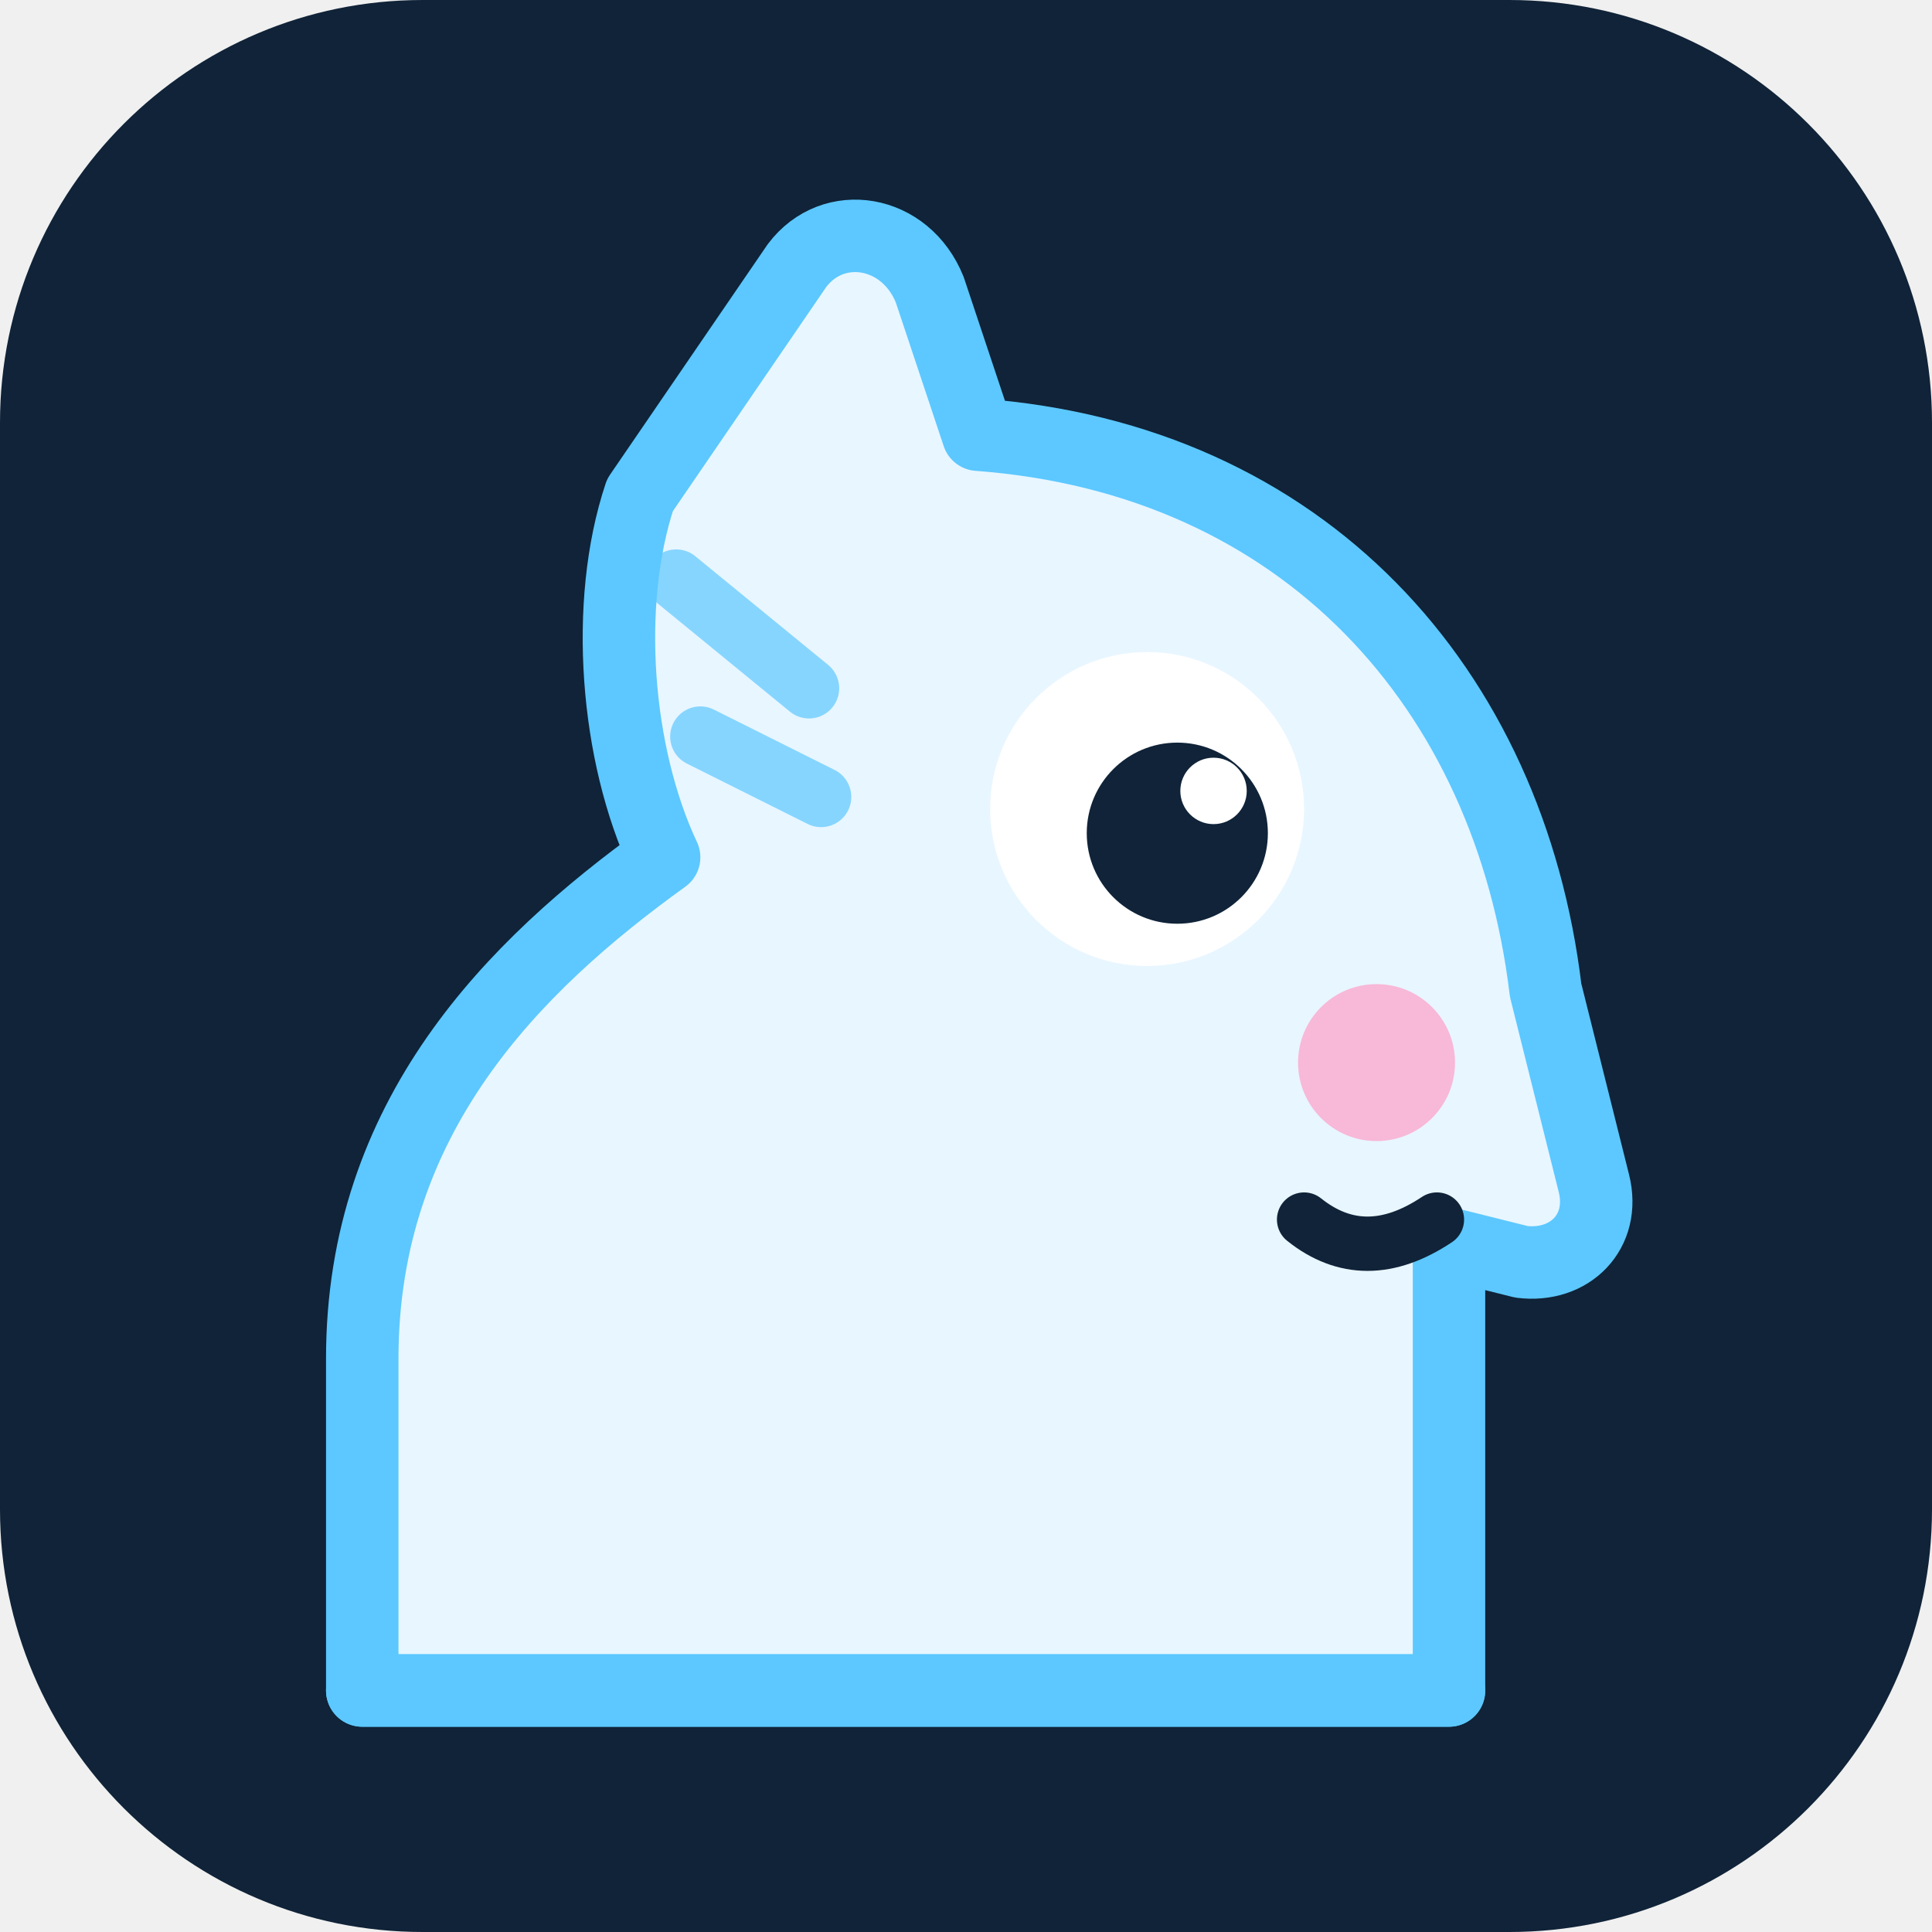
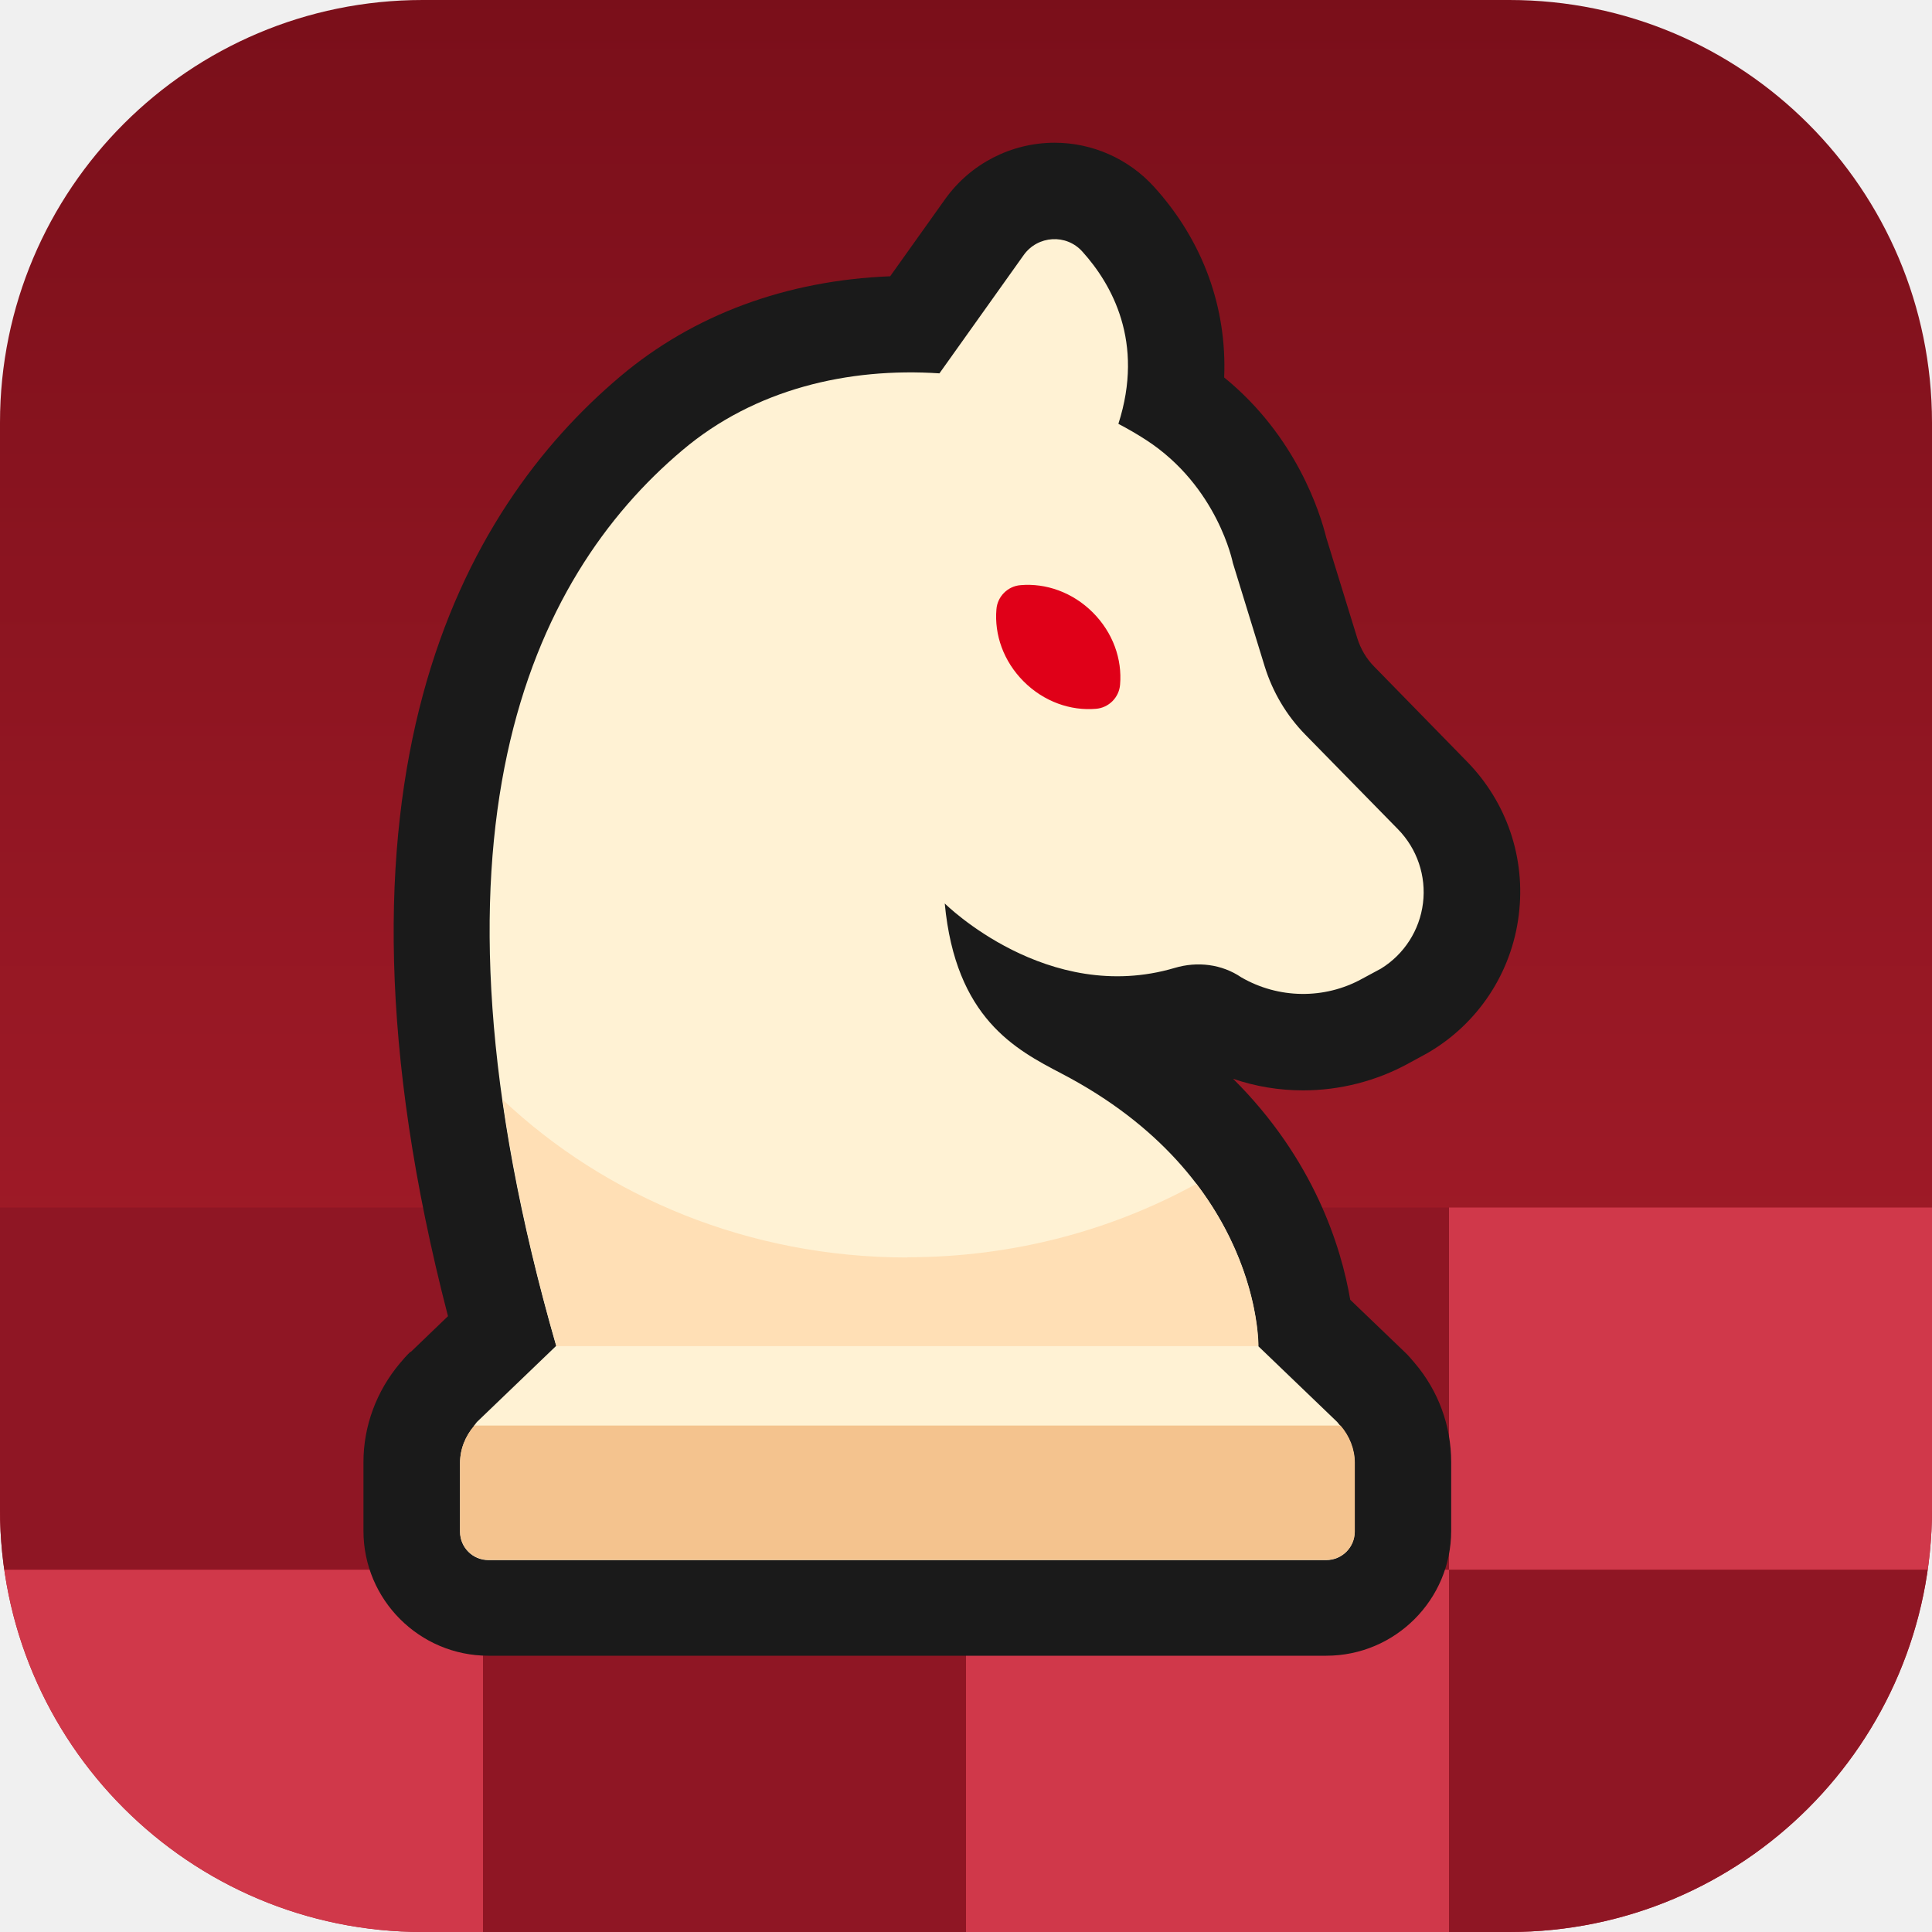
- <svg xmlns="http://www.w3.org/2000/svg" viewBox="0 0 32 32">
-   <rect width="32" height="32" rx="7" fill="#102338" />
-   <path d="M6 28V22.5C6 18.5 8.5 16 11 14.2 10.2 12.5 10 10 10.6 8.2L13.2 4.4C13.8 3.6 15 3.8 15.4 4.8L16.2 7.2C21.6 7.6 25 11.4 25.6 16.4L26.4 19.6C26.6 20.4 26 21 25.2 20.9L24 20.6V28Z" fill="#e8f6ff" stroke="#5cc8ff" stroke-width="1.2" stroke-linejoin="round" />
-   <path d="M6 28H24" stroke="#5cc8ff" stroke-width="1.2" stroke-linecap="round" />
-   <path d="M11.2 9.6 13.4 11.4M11.6 12.2 13.6 13.2" stroke="#5cc8ff" stroke-width="1" stroke-linecap="round" opacity=".7" />
-   <circle cx="19" cy="13.4" r="2.6" fill="#ffffff" />
-   <circle cx="19.5" cy="13.8" r="1.5" fill="#102338" />
-   <circle cx="20.1" cy="13.1" r=".55" fill="#ffffff" />
-   <circle cx="22.8" cy="17.6" r="1.3" fill="#ff9ec7" opacity=".7" />
-   <path d="M21.6 20.2q1 .8 2.2 0" fill="none" stroke="#102338" stroke-width=".9" stroke-linecap="round" />
+ <svg xmlns="http://www.w3.org/2000/svg" viewBox="0 0 64 64">
+   <defs>
+     <linearGradient id="kbg" x1="0" y1="0" x2="0" y2="1">
+       <stop offset="0" stop-color="#7a0f1a" />
+       <stop offset="1" stop-color="#b3202e" />
+     </linearGradient>
+   </defs>
+   <rect width="64" height="64" rx="14" fill="url(#kbg)" />
+   <clipPath id="kc">
+     <rect width="64" height="64" rx="14" />
+   </clipPath>
+   <g clip-path="url(#kc)">
+     <rect x="0" y="40" width="16" height="12" fill="#8f1624" />
+     <rect x="0" y="52" width="16" height="12" fill="#d0384a" />
+     <rect x="16" y="40" width="16" height="12" fill="#d0384a" />
+     <rect x="16" y="52" width="16" height="12" fill="#8f1624" />
+     <rect x="32" y="40" width="16" height="12" fill="#8f1624" />
+     <rect x="32" y="52" width="16" height="12" fill="#d0384a" />
+     <rect x="48" y="40" width="16" height="12" fill="#d0384a" />
+     <rect x="48" y="52" width="16" height="12" fill="#8f1624" />
+   </g>
+   <g transform="translate(66 0) scale(-1 1)">
+     <g transform="translate(6 1) scale(.8)">
+       <path d="m58 54.74-1.55-1.49c5.76-22.22-.61-33.41-7.13-38.91-3.03-2.56-6.88-3.98-11.18-4.15l-2.28-3.2a5.578 5.578 0 0 0-4.53-2.33c-1.57 0-3.07.67-4.12 1.83-2.03 2.24-3.02 5.01-2.9 7.89-3 2.44-3.98 5.63-4.23 6.64l-1.28 4.15c-.14.45-.38.86-.71 1.19l-3.84 3.93c-1.65 1.69-2.43 4-2.14 6.34a7.679 7.679 0 0 0 3.79 5.73l.77.42c1.33.73 2.84 1.12 4.37 1.12.99 0 1.97-.16 2.9-.48-3.36 3.34-4.48 6.98-4.85 9.15l-2.23 2.14c-.16.15-.3.31-.44.48a6.31 6.31 0 0 0-1.51 4.1v2.85c0 2.85 2.32 5.17 5.17 5.17h34.7c2.85 0 5.17-2.32 5.17-5.17v-2.85c0-1.49-.54-2.94-1.51-4.09-.14-.17-.28-.33-.44-.48Z" style="fill:#1a1a1a" />
+       <path d="M55.37 57.78c-.05-.05-.08-.11-.13-.16l-3.27-3.14c6.1-21.19 1.05-31.8-5.23-37.09-2.99-2.53-6.87-3.43-10.64-3.18l-3.49-4.9c-.58-.81-1.76-.89-2.43-.14-1.21 1.34-2.58 3.74-1.49 7.13-.4.21-.78.43-1.15.67-2.97 1.93-3.59 5.09-3.59 5.09l-1.32 4.29c-.33 1.06-.9 2.02-1.67 2.81l-3.85 3.93a3.72 3.72 0 0 0 .71 5.77l.78.42c1.56.86 3.46.83 5-.06.81-.55 1.82-.67 2.76-.39 5.27 1.56 9.52-2.67 9.52-2.67-.45 4.76-2.94 6.05-4.83 7.04-8.29 4.32-8.15 11.29-8.15 11.29l-3.27 3.14-.13.16c-.37.43-.59.97-.59 1.54v2.85c0 .65.53 1.17 1.17 1.17h34.7c.65 0 1.17-.53 1.17-1.17v-2.85c0-.57-.22-1.11-.59-1.54Z" style="fill:#fff2d4" />
+       <path d="M33.74 23.98c-.04-.53-.47-.96-1-1-1.04-.09-2.15.29-2.99 1.13s-1.22 1.94-1.13 2.99c.04.53.47.96 1 1 1.04.09 2.15-.29 2.99-1.13s1.22-1.94 1.13-2.99" style="fill:#e00018" />
+       <path d="M37.43 50.81c-4.37 0-8.46-1.11-11.97-3.04-2.63 3.45-2.57 6.72-2.57 6.72h29.07c1.07-3.72 1.79-7.12 2.23-10.21-4.27 4.03-10.2 6.54-16.77 6.54Z" style="fill:#ffdfb5" />
+       <path d="M18.9 62.17c0 .65.53 1.17 1.17 1.17h34.71c.65 0 1.17-.53 1.17-1.17v-2.85c0-.57-.22-1.11-.59-1.54H19.49c-.37.43-.59.97-.59 1.54z" style="fill:#f4c38e" />
+     </g>
+   </g>
</svg>
